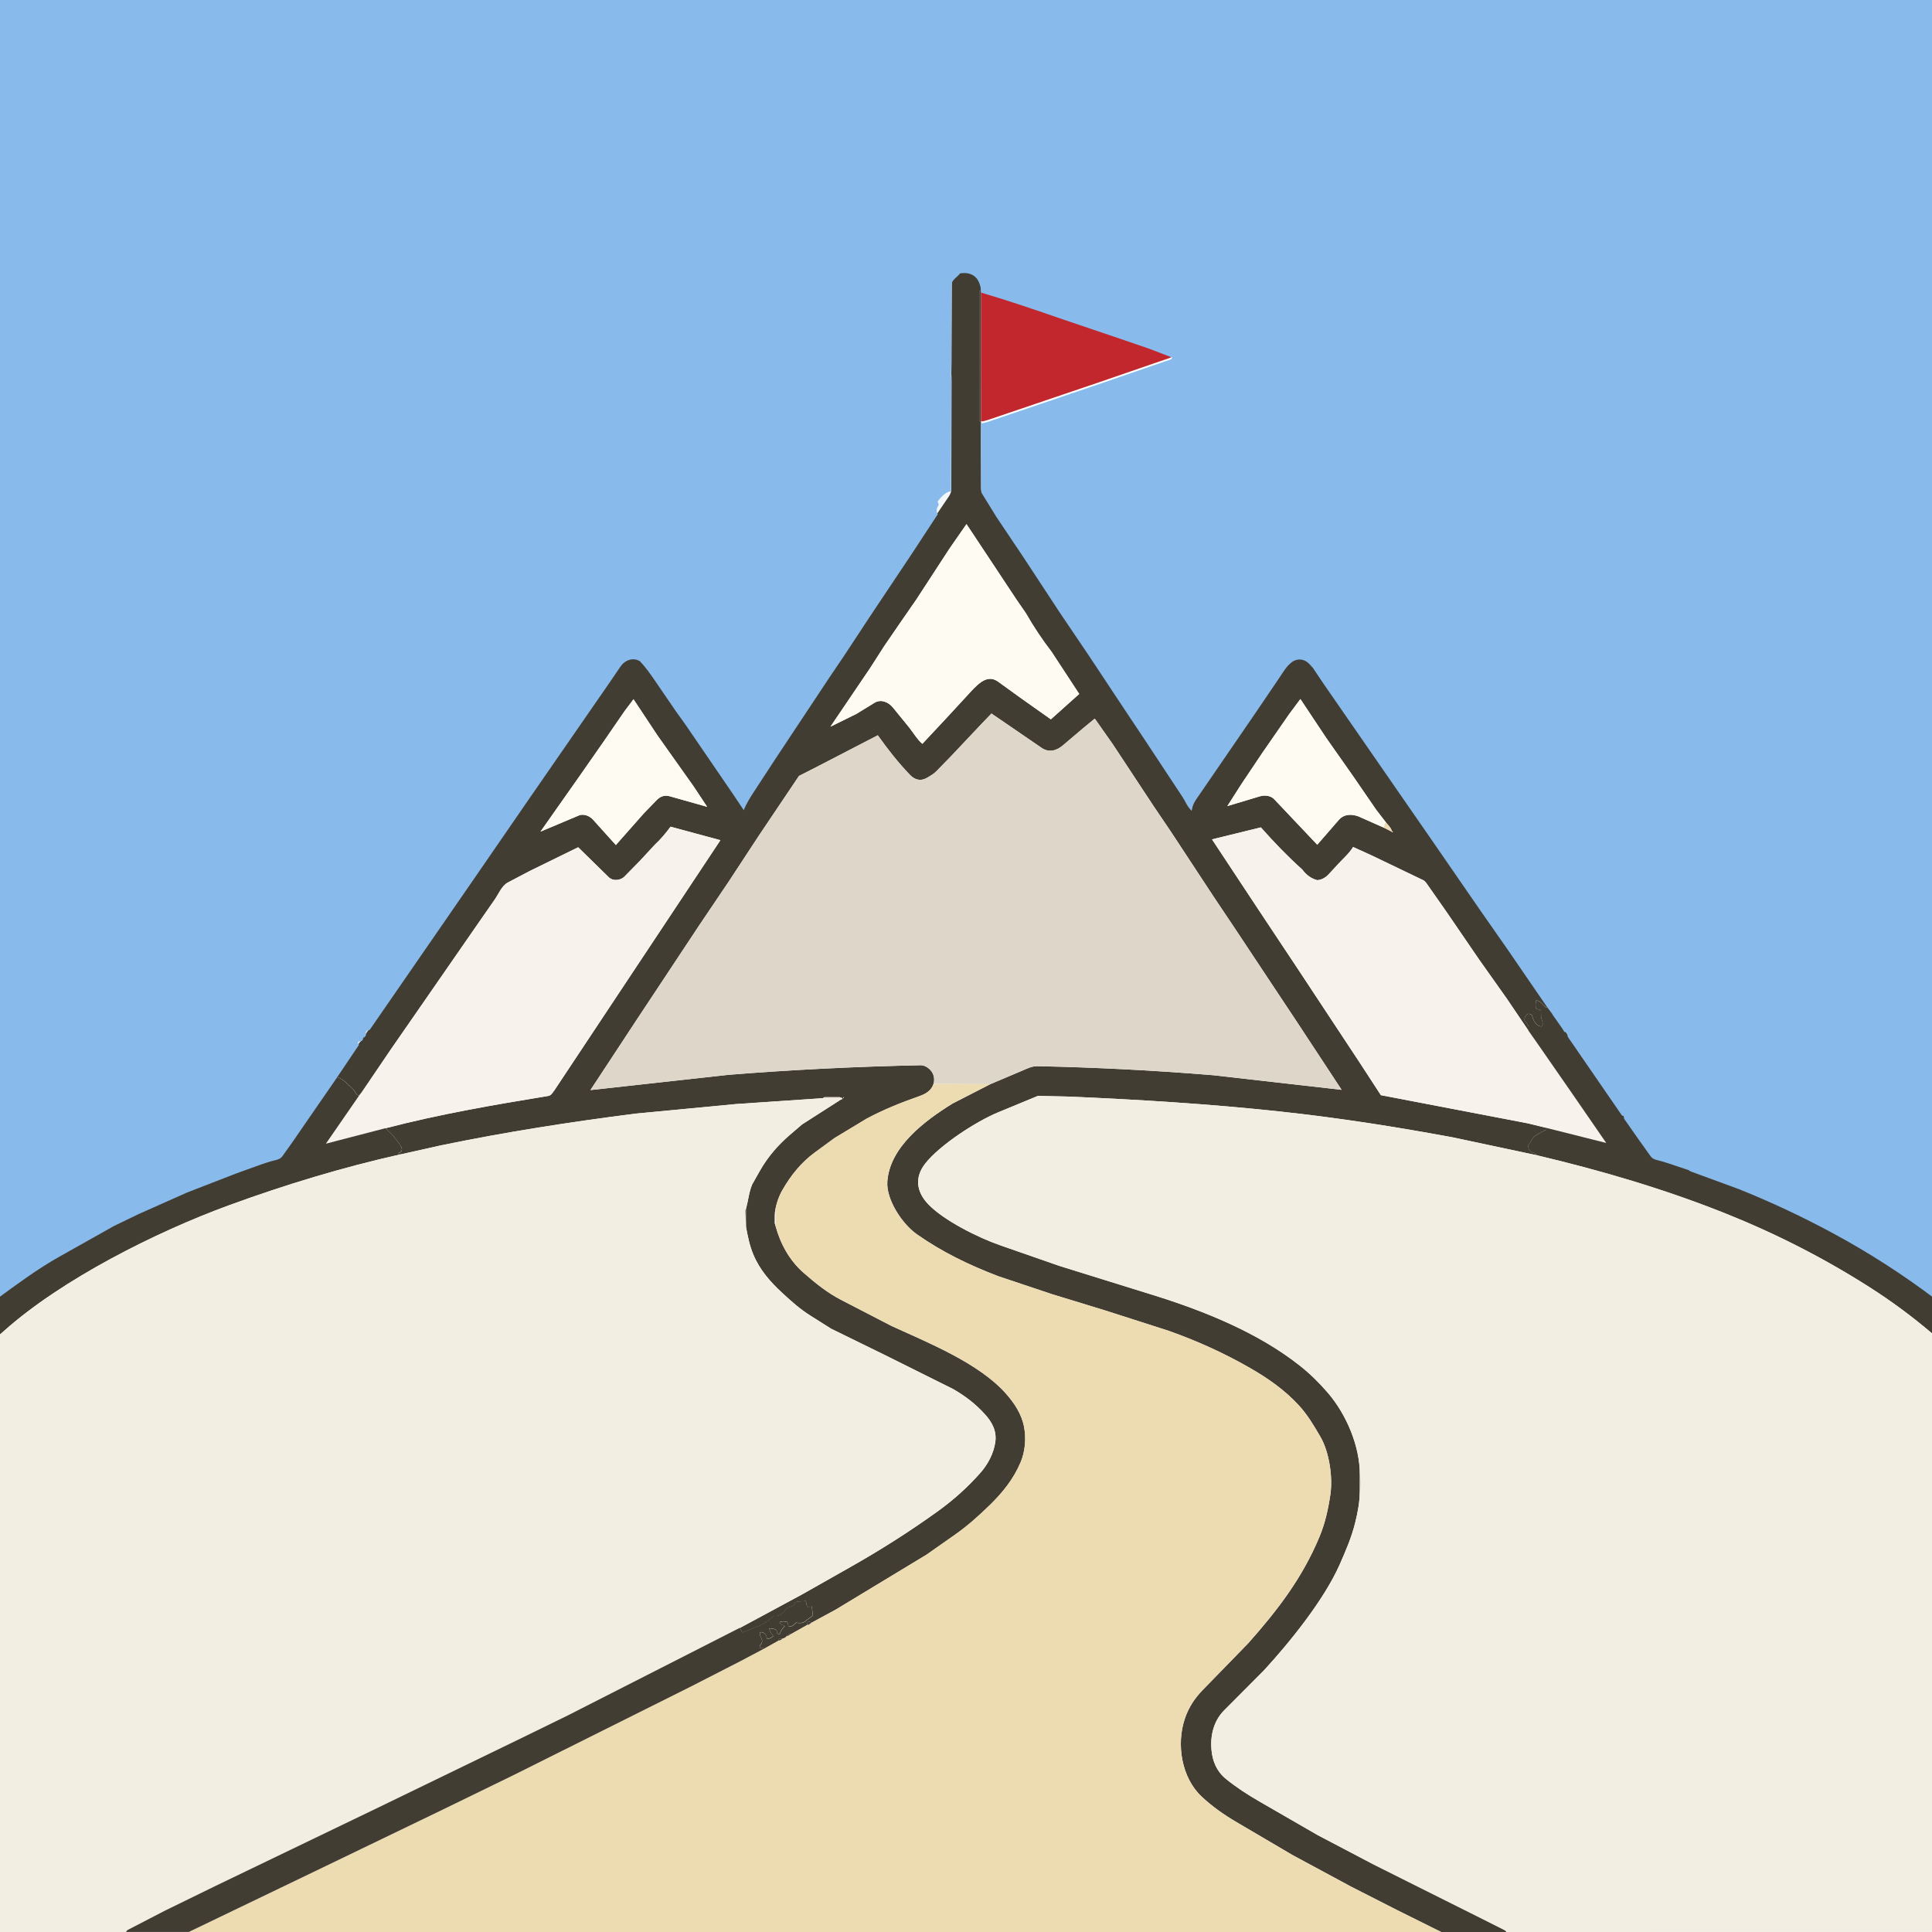
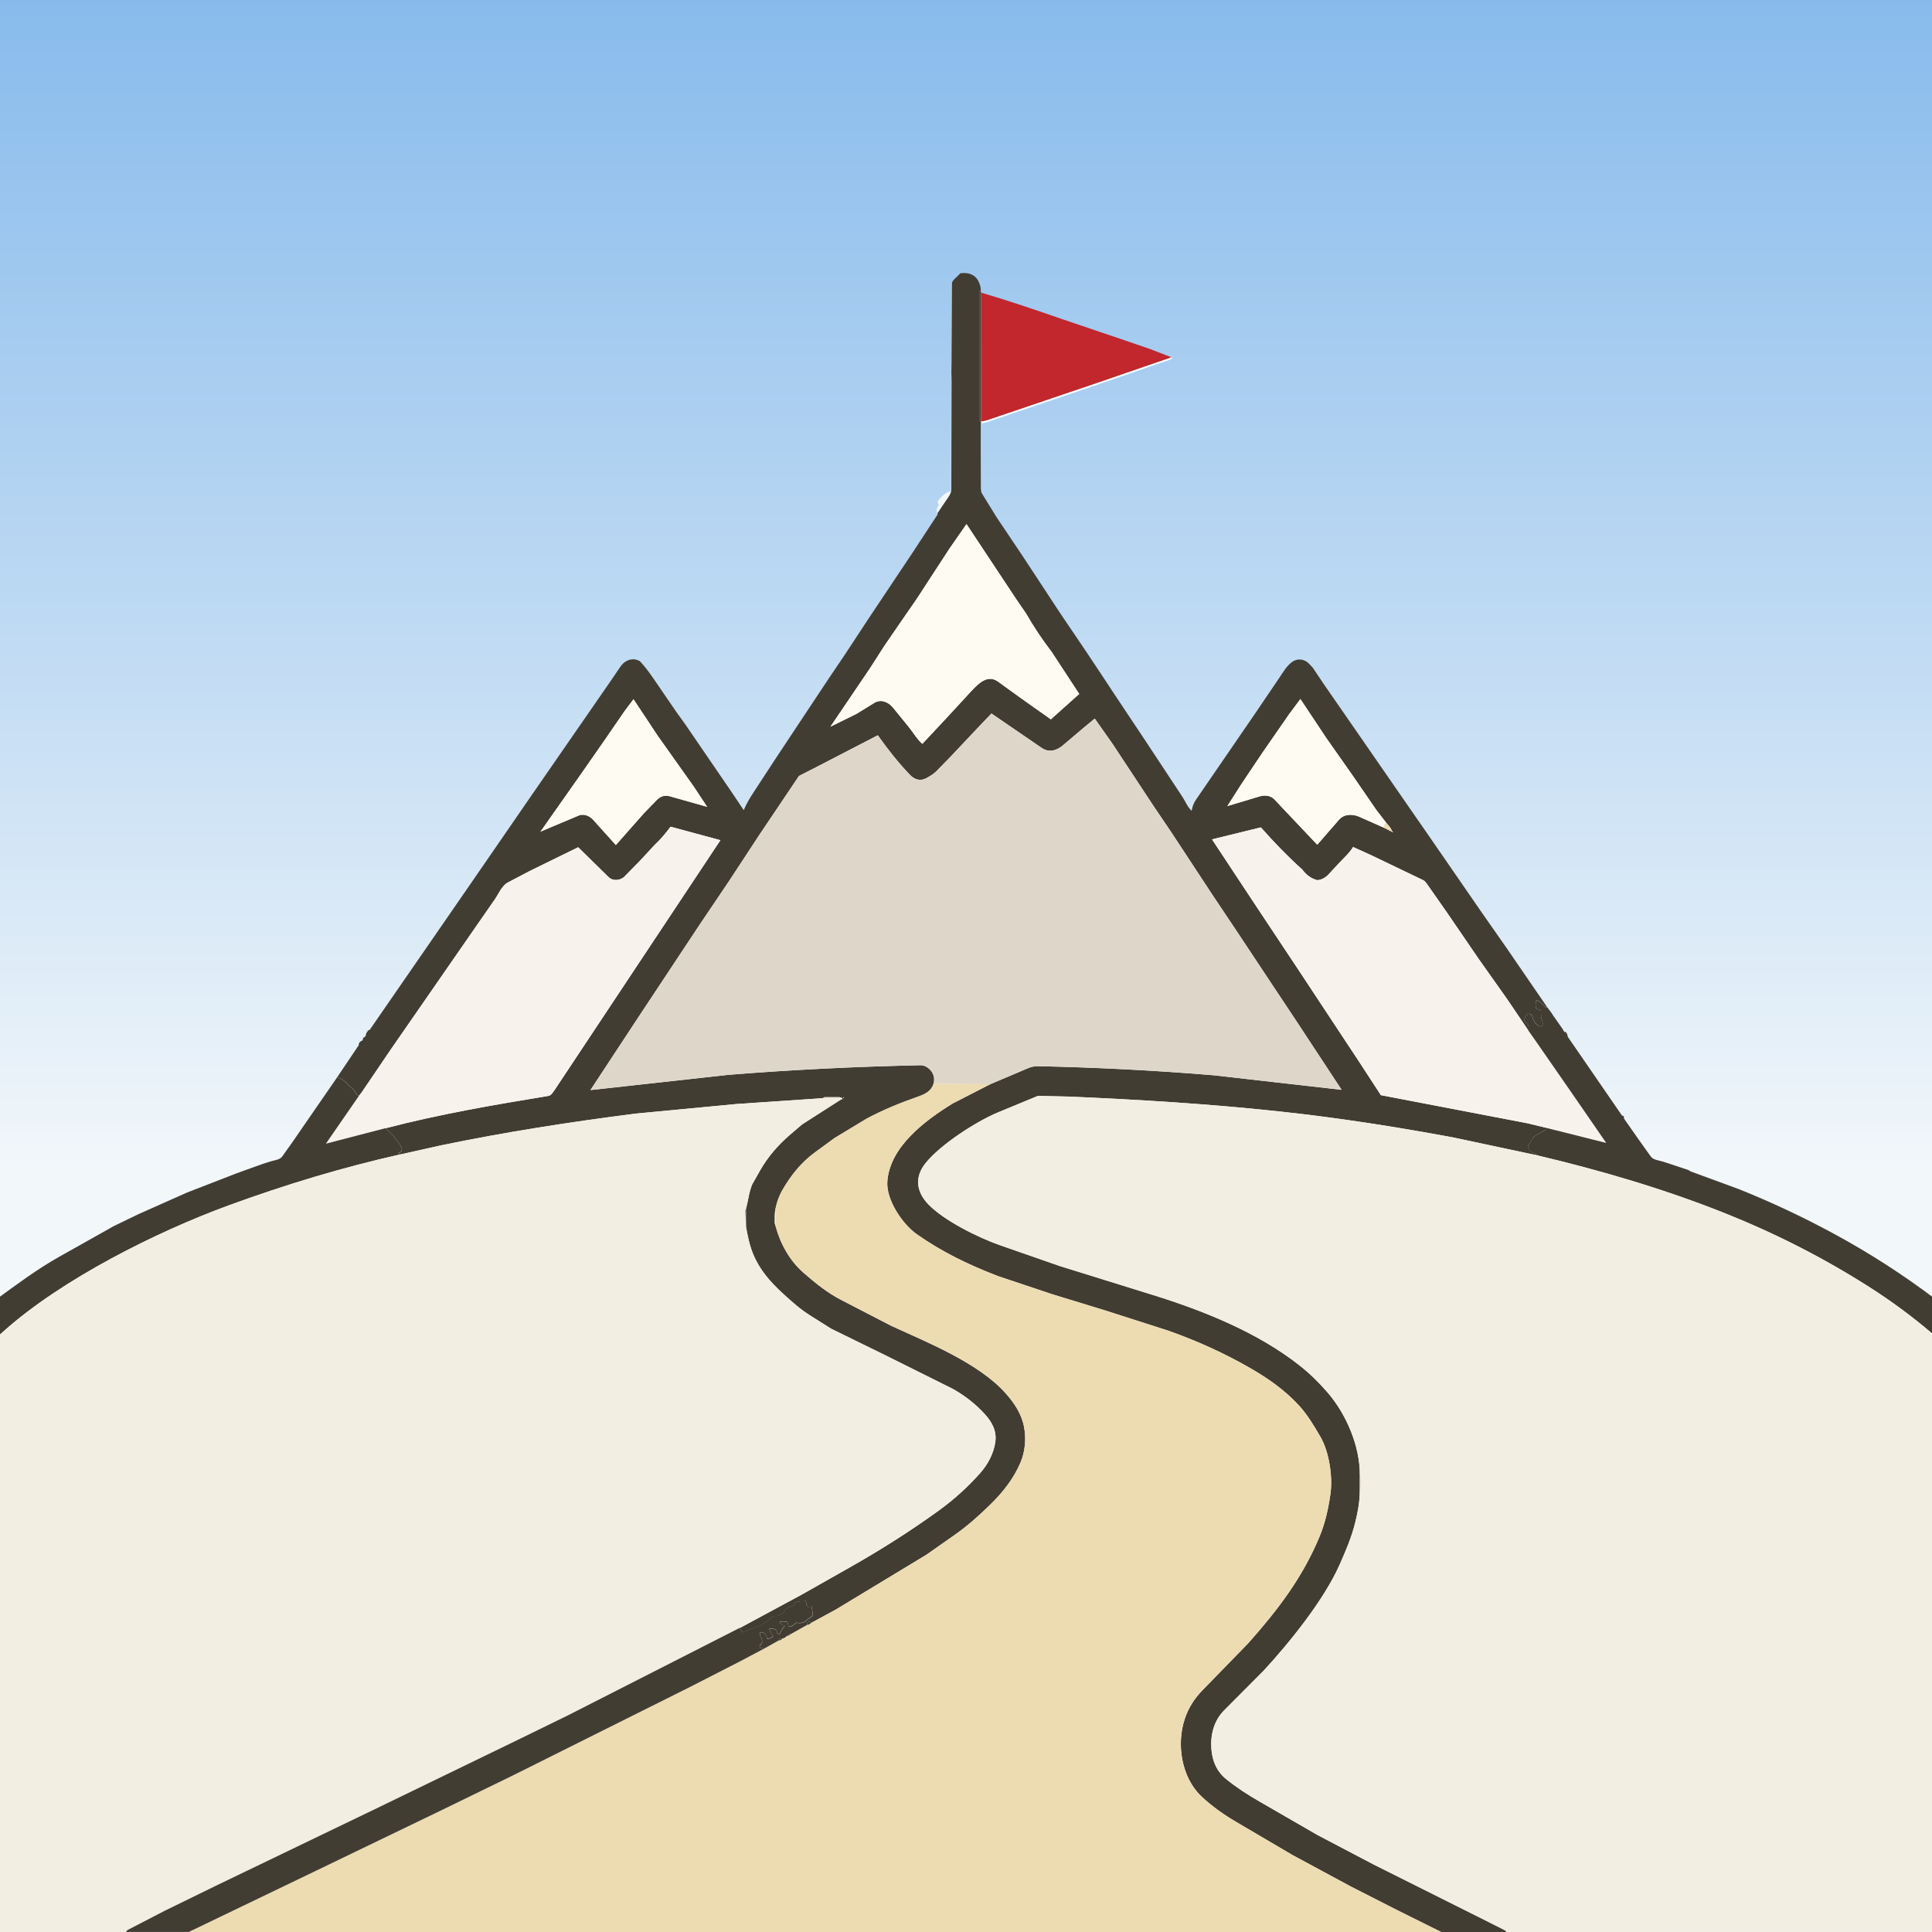
<svg xmlns="http://www.w3.org/2000/svg" id="Layer_1" data-name="Layer 1" viewBox="0 0 1024 1024">
  <defs>
    <style>
      .cls-1 {
        fill: #423D33;
      }

      .cls-2 {
        fill: #DED7C9;
      }

      .cls-3 {
        fill: #423D33;
      }

      .cls-4 {
        fill: #FEFCF2;
      }

      .cls-5 {
        fill: #423D33;
      }

      .cls-6 {
        fill: #EDDBB2;
      }

      .cls-7 {
        fill: #F7F3EC;
      }

      .cls-8 {
        fill: #F2EEE2;
      }

      .cls-9 {
        fill: #F2F7FA;
      }

      .cls-10 {
        fill: #88BBEC;
      }

      .cls-11 {
        fill: #BDD9F3;
      }

      .cls-12 {
        fill: #C1272D;
      }
    </style>
+     <linearGradient id="skyRamp" gradientUnits="userSpaceOnUse" x1="0" y1="0" x2="0" y2="620">
+       <stop offset="0" stop-color="#88BBEC" />
+       <stop offset="0.52" stop-color="#BDD9F3" />
+       <stop offset="1" stop-color="#F2F7FA" />
+     </linearGradient>
  </defs>
  <g>
    <path class="cls-9" d="M504.12,259.42c0,1.31-.57,2.6-1.38,3.8l-5.66,8.34c-1.06-1.63-.5-3.53.52-5l-.59-1.82c.07.21,3.36-5.16,7.11-5.32Z" />
    <g>
      <path class="cls-5" d="M518.6,148.02c.95,1.84,1.43,3.95,1.43,6.08-.12-.04-.84-.12-.99.14v68.55c-.01.72.75.59.93.55l-.04,12.52.09,21.63c0,.93-.16,2.09.43,3.06l7.78,12.61,13.77,20.52,19.88,30.26,14.76,21.83,8.38,12.62,5.6,8.49,16.86,25.33,19.32,29.27c1.61,2.43,2.38,4.98,4.81,7.28.34-2.34,1.13-4.2,2.48-6.17l31.17-45.43,12.82-18.91c2.03-3,3.74-6.1,6.65-8.3s6.71-1.73,9.19.93l1.89,2.03,5.73,8.53,47.12,68.08,8.49,12.24,27.8,40.29,13.65,19.52,21.36,31.14.07.9c.04.19-.48.45-.7.26l-.73-.63c-1.37-1.17-2.11-2.69-4.39-3.06-.25,1.21-.52,3.15.04,4.51.82.28,2.47.32,2.5,1.33l.1,3.07c.04,1.23,1.76,3.86.16,4.94-2.64-.09-4.38-3.08-4.84-5.46-.18-.96-1.7-1.52-2.6-1.07s-2.01,2.76-1.4,3.61c1.47,1.47,2.58,2.82,1.85,4.98l-11.24-16.61-14.98-21.16-17.1-25-9.51-13.58c-.67-.96-1.66-2.66-2.8-3.21l-27.77-13.33-9.43-4.27c-2.2,3.52-5.1,5.95-7.81,8.89l-5.05,5.47c-1.63,1.77-3.67,3.04-6.15,3.21-3.27-.85-5.9-2.85-7.91-5.6-7.87-7.08-15.02-14.52-21.98-22.37l-25.87,6.35,24.42,36.96,20.83,31.36,16.36,24.78,16.36,24.77,11.52,17.7,77.72,14.9,9.85,2.39c.23.35.26.84.12.99-.13.14-.57.21-.9.4l-3.89,2.14c-1.96,1.08-2.71,2.21-3.57,4.11-.38.83-1.55,1.35-1.26,2.5,1.02,4,2.46,1.83,5.04,4.53l-44.97-9.57c-30.24-5.61-60.38-10.34-91.04-13.65-37.66-4.07-75.14-6.37-112.82-7.98l-16.05-.36-21.07,8.71c-11.57,4.78-30.84,17.23-38.61,27.09-5.73,7.27-4.84,14.91,1.52,21.6,8.13,8.54,26.38,17.68,37.96,21.71l31.6,11.01,49.76,15.47c26.9,8.36,55.49,19.89,77.51,37.28,5.54,4.37,10.3,9.07,14.86,14.34,9.98,11.54,17.15,28.5,17.08,43.55l-.04,9.21c-.02,5.29-1.06,10.74-2.39,16.14-1.94,7.85-5.01,14.97-8.25,22.3-8.18,18.52-26.21,40.95-40.16,56.1l-21.04,21.13c-5.59,5.62-7.43,13.32-6.75,20.96.56,6.2,2.86,11.51,7.72,15.46,5.58,4.53,11.4,8.28,17.69,11.91l30.81,17.79,29.63,15.56,59.14,29.59,10.39,5.24c.51.26.84.57.83,1.01h-34.48s-23.79-11.84-23.79-11.84l-23.97-12.21-30.95-16.69-29.64-17.43c-6.76-3.97-12.84-8.22-18.57-13.57-10.74-10.05-13.54-27.84-8.89-41.45,2.03-5.93,5.16-10.71,9.51-15.17l23.99-24.63c15.59-17.55,28.74-34.66,37.83-56.51,3-7.21,4.61-14.56,5.76-22.32,1.36-9.19-.54-22.54-5.32-30.74-3.42-5.86-6.8-11.61-11.45-16.64-7.42-8.03-16.08-14.12-25.57-19.6-13.87-8-28.2-14.46-43.31-19.83l-33.47-10.73-28.39-8.69-28.6-9.57c-15.24-5.82-29.66-12.77-43.03-22.17-7.94-5.58-16.33-18.53-15.68-27.92,1.27-18.35,19.69-32.2,34.57-41.39l19.91-10.22,16.84-7.14c2.41-1.02,5.29-2.51,8.15-2.45,31.37.66,62.36,2.23,93.71,4.84l67.6,7.7-24.47-37.19-12.43-18.71-19-28.65-12.1-18.08-22.45-34.15-8.95-13.22-21.89-33.18-9.54-13.57-6.34,5.23-10.56,8.96c-3.37,2.85-7.42,3.97-11.28,1.32l-26.57-18.2-5.24,5.45-16.28,17.26-7.7,7.89c-1.48,1.52-3.5,2.64-5.29,3.66-3.27,1.77-6.35.73-8.78-1.83-6.18-6.49-11.62-13.37-16.96-20.9l-32.72,16.94-9.05,4.61-21.15,31.45-16.11,24.56-15.38,22.8-33.15,50.06-24.74,37.62,73.15-8.08c34.06-2.73,67.7-4.37,101.7-5.09,2.63-.06,4.71,1.72,5.8,3.12,1.59,2.04,1.82,4.66,1.18,6.77-1.11,3.62-4.26,5.4-7.81,6.63-9.57,3.33-18.79,7.07-27.74,11.86l-16.89,10.21-10.41,7.62c-7.3,5.34-12.75,12.17-17.21,19.91-1.91,3.32-2.96,6.43-3.7,9.99-.5,2.39-.32,4.87-.36,7.62l.41,1.52c2.51,9.31,7.38,18.27,14.85,24.78,6.3,5.48,12.48,10.52,19.84,14.33l26.81,13.86c19.82,9.04,46.27,19.75,60.49,35.72,4.6,5.16,8.43,10.96,9.72,17.81,1.16,6.15.59,12.93-1.85,18.73-3.7,8.8-9.61,16.15-16.35,22.69-5.94,5.77-11.72,10.97-18.45,15.69l-15.07,10.58-48.04,29.07-12.9,7c-.47-.38-1.18-.62-1.63-.52-.67.14-.8,1.02-.48,1.62l-8.71,4.9c-1.14-.05-1.98.21-2.45,1.2-.3.63-1.45,1.19-2.13,1.19h-1.3c-.52-.01-.74.59-.73,1.11l-6.4,3.58-3.18.41c-.62.11-.59-1.27-.13-1.71,2.57-2.44-.82-4.41-.19-6.7,1.97-.49,3.63,1.33,3.8,3.4,1.53.06,2.46-.61,3.28-1.41-1.28-1.33-1.76-2.48-2.2-4.11,1.41.16,2.99.16,3.87,1.07.31.33.32,1.15.37,1.45.07.45,1.25.75,1.48.18.63-1.53,1.21-2.43,2.55-3.91-1.11-.62-2.03-.59-2.75-1.98,1.42-.7,2.81-.49,4.24-.08l.51,2.4c1.97.1,3.07-1.21,3.99-2.1,1.97.33,4.07.4,5.67-1.42l3.04-2.2c.23-1.65-.2-3.36-.47-5.04-.55.13-1.69.54-2.06.18-.76-.74-.77-1.91-1-3.08l-4.87.5c-.82.08-1.08,1.52-1.51,1.83-1.49.84-3.31.96-4.32,2.28-1.53,1.99-3.43,3.78-6.17,3.34l-3.72,2.88c-1.34,1.03-2.48,1.76-4.13,2.4l-8.95,3.51-1.27-2.43,32.47-17.5,25.65-14.52c16.35-9.25,31.88-19.06,47.12-30.08,8.2-5.93,15.44-12.47,22.13-20,4.13-4.65,7.15-10.45,8-16.45.84-5.91-1.83-10.62-5.46-14.63-4.99-5.52-10.37-9.65-16.82-13.38l-35.47-17.68-29.27-14.34-11.07-6.98c-5.49-3.46-9.98-7.51-14.72-11.88-6.48-5.97-12.08-12.33-15.51-20.61-1.94-4.69-2.91-9.61-3.8-14.41l.1-10.18c1.1-4.03,1.43-8.39,3.18-12.47l3.98-7.05c4.22-7.48,9.71-13.81,16.19-19.36l6.25-5.35,20.81-13.33c.67.15.84-.64.16-.7-.31-.18-.72-.39-1.25-.39h-7.6c-.53-.01-.88.2-.97.51l-46.14,3.12-53.07,5.05c-34.81,4.44-69.06,9.76-103.37,16.86l-21.06,4.71c-.5.05-1.1.25-1.43-.65,4.54-1.54-.55-5.74-2.82-9.3l-3.98-3.87c28.46-7.41,57.13-12.35,86.15-17.1,1.7-.28,2.28-1.71,3.3-2.98l88-132.58-26.4-7.14c-2.64,3.55-5.23,6.64-8.33,9.53l-7.97,8.6-8.46,8.62c-2.26,1.79-5.85,2.14-8.06-.02l-16.16-15.83-25.66,12.57-11.55,6.07c-3.26,1.71-4.87,5.97-6.96,8.98l-9.71,13.98-31.57,45.57-13.79,19.9-15.38,22.68-1.45,1.89c-1-.15-1.58-.78-1.95-1.6-.76-1.67-2.11-2.55-3.33-3.72-2.08-1.98-3.9-4.01-6.9-4.56l12.19-18.11c.63-.51.96-1.31,1.48-1.97.38-.48.91-1.22.5-1.82,1.1.13,1.28-.74,1.74-1.38l1.86-2.62,1.28-1.85,51.83-75.04,32.55-47.24,41.81-60.42,5.46-8.02c2.35-3.46,6.58-5.14,10.37-2.89,3,3.18,5.54,6.78,8.01,10.4l11.02,16.11,5.03,7,24.68,36.07,6.28,9.35c1.55-3.86,3.53-6.89,5.66-10.16l10.73-16.43,28.78-43.39,8.33-12.33,13.15-19.99,22.45-33.62,13.19-20.11.56-.82,5.66-8.34c.81-1.2,1.38-2.49,1.38-3.8l.13-57.63-.07-2.78-.05-.95.09-5.85.14-42.22c0-2.66,3.22-4.17,4.5-6.08,4.1-.7,7.85.45,9.74,4.11ZM502.02,380.17l10.01-10.85c5.54-6,10.73-12.56,17.03-8.01l11.93,8.62,16,11.32,15.02-13.45-14.61-22.3c-5.08-6.61-9.51-13.27-13.63-20.46l-5.13-7.45-13.19-19.92-13.18-19.87-9.05,13.03-17.38,26.68-9.44,13.66-7.75,11.3-7.45,11.62-10.74,15.86-10.29,15.19,13.75-6.77,9.63-5.91c3.17-1.95,7.18-.59,9.73,2.54l8.3,10.18c2.5,3.07,4.33,6.45,7.29,9.06l13.17-14.08ZM326.42,447.87l14.71-16.65,6.89-7.13c1.94-2.01,4.27-2.82,6.89-2.08l19.88,5.61-7.16-10.81-19.13-26.97-12.73-19.22-4.76,6.34-11.23,16.33-12.37,17.73-20.93,29.75,20.88-8.79c2.7-.55,5.26.57,7.04,2.55l12.02,13.34ZM733.56,438.72l3.73,1.89.35-.33c-.45-1.74-1.98-2.98-3.06-4.38l-5.12-6.64-12.26-17.84-14.29-20.34-13.67-20.56-5.98,8.03-14.15,20.43-11.08,16.52-7.49,11.73,17.06-5.12c2.66-.8,5.83-.55,7.82,1.55l22.76,24.05,11.46-13.18c2.68-3.08,6.7-3.18,10.39-1.82l13.54,6.01ZM738.24,440.71l-.62.17c.17.39.66.26.62-.17ZM447.04,581.52l-.25.25.25.25.25-.25-.25-.25Z" />
      <path class="cls-2" d="M524.76,574.67l-29.99-.21c.65-2.11.41-4.72-1.18-6.77-1.09-1.39-3.17-3.17-5.8-3.12-34.01.72-67.65,2.35-101.7,5.09l-73.15,8.08,24.74-37.62,33.15-50.06,15.38-22.8,16.11-24.56,21.15-31.45,9.05-4.61,32.72-16.94c5.34,7.53,10.77,14.41,16.96,20.9,2.43,2.56,5.51,3.6,8.78,1.83,1.78-1.02,3.8-2.14,5.29-3.66l7.7-7.89,16.28-17.26,5.24-5.45,26.57,18.2c3.86,2.65,7.92,1.53,11.28-1.32l10.56-8.96,6.34-5.23,9.54,13.57,21.89,33.18,8.95,13.22,22.45,34.15,12.1,18.08,19,28.65,12.43,18.71,24.47,37.19-67.6-7.7c-31.34-2.61-62.34-4.17-93.71-4.84-2.86-.06-5.74,1.43-8.15,2.45l-16.84,7.14Z" />
      <path class="cls-7" d="M810.01,546.1l5.09,7.25,17.66,25.46,18.59,26.96-31.9-8.02-9.85-2.39-77.72-14.9-11.52-17.7-16.36-24.77-16.36-24.78-20.83-31.36-24.42-36.96,25.87-6.35c6.96,7.86,14.11,15.29,21.98,22.37,2.02,2.75,4.64,4.75,7.91,5.6,2.47-.17,4.52-1.44,6.15-3.21l5.05-5.47c2.71-2.94,5.61-5.37,7.81-8.89l9.43,4.27,27.77,13.33c1.14.55,2.13,2.25,2.8,3.21l9.51,13.58,17.1,25,14.98,21.16,11.24,16.61Z" />
      <path class="cls-4" d="M502.02,380.17l-13.17,14.08c-2.96-2.61-4.78-5.99-7.29-9.06l-8.3-10.18c-2.54-3.12-6.55-4.48-9.73-2.54l-9.63,5.91-13.75,6.77,10.29-15.19,10.74-15.86,7.45-11.62,7.75-11.3,9.44-13.66,17.38-26.68,9.05-13.03,13.18,19.87,13.19,19.92,5.13,7.45c4.13,7.19,8.55,13.85,13.63,20.46l14.61,22.3-15.02,13.45-16-11.32-11.93-8.62c-6.3-4.55-11.48,2-17.03,8.01l-10.01,10.85Z" />
      <path class="cls-4" d="M326.42,447.87l-12.02-13.34c-1.78-1.98-4.34-3.11-7.04-2.55l-20.88,8.79,20.93-29.75,12.37-17.73,11.23-16.33,4.76-6.34,12.73,19.22,19.13,26.97,7.16,10.81-19.88-5.61c-2.62-.74-4.94.07-6.89,2.08l-6.89,7.13-14.71,16.65Z" />
      <path class="cls-11" d="M830.99,548.55l-1.73-2.46c.34-.16.71-.23,1.16-.08l.58,2.55Z" />
      <path class="cls-7" d="M204.37,597.94l-31.63,8.23,17.59-25.47,1.45-1.89,15.38-22.68,13.79-19.9,31.57-45.57,9.71-13.98c2.09-3.01,3.7-7.27,6.96-8.98l11.55-6.07,25.66-12.57,16.16,15.83c2.21,2.16,5.81,1.82,8.06.02l8.46-8.62,7.97-8.6c3.1-2.89,5.69-5.98,8.33-9.53l26.4,7.14-88,132.58c-1.02,1.27-1.6,2.7-3.3,2.98-29.02,4.75-57.69,9.69-86.15,17.1Z" />
      <g>
        <path class="cls-1" d="M520.03,154.1l-.07,69.24c-.17.04-.94.17-.94-.55v-68.55c.17-.26.88-.18,1-.14Z" />
        <path class="cls-12" d="M621.24,188.5c-.08.49-.47.94-.98,1.12l-16.77,5.76-20.61,7.11-59.07,20.03c-1.33.45-2.71.83-3.85.82l.07-69.24c14.56,4.27,28.81,9.17,43.43,14.22l30.77,10.42,14.98,5.14,12.04,4.62Z" />
      </g>
      <g>
        <path class="cls-4" d="M734.57,435.9c-.83.84-.94,1.81-1.01,2.82l-13.54-6.01c-3.69-1.37-7.71-1.26-10.39,1.82l-11.46,13.18-22.76-24.05c-1.99-2.1-5.15-2.35-7.82-1.55l-17.06,5.12,7.49-11.73,11.08-16.52,14.15-20.43,5.98-8.03,13.67,20.56,14.29,20.34,12.26,17.84,5.12,6.64Z" />
        <path class="cls-6" d="M733.56,438.72c.07-1.01.18-1.98,1.01-2.82,1.08,1.4,2.61,2.64,3.06,4.38l.6.43c.03.43-.45.56-.62.17-.04-.1-.14-.17-.33-.27l-3.73-1.89Z" />
      </g>
    </g>
    <path class="cls-11" d="M195.92,544.92l-1.86,2.62c-.19-.63-.27-1.48.15-2.12.27-.41,1.04-.65,1.71-.5Z" />
    <path class="cls-11" d="M191.82,550.73c-.52.66-.85,1.46-1.48,1.97-.62-.46-.83-1.42-.22-1.78.39-.23,1.13-.26,1.7-.19Z" />
    <g>
      <path class="cls-3" d="M819.97,532.72l2.45,3.27.89,1.4,4.65,6.6,1.29,2.1,1.73,2.46,28.57,41.51c.3.43.98.46,1.21.47-.09.42-.15,1.13.21,1.64l7.3,10.44,6.64,9.3c1.37,1.92,4.25,2.08,6.23,2.71l2.25.71,11.7,3.88c.36.4.73.58,1.33.8l25.07,9.21c17.11,6.83,33.89,14.72,50.06,23.46,18.91,10.21,36.94,21.8,54.09,34.76l.02,20.33c-.54-.4-1.15-.6-1.75-1.11-10.55-8.97-21.4-17-33.2-24.52-24.13-15.38-49.61-28.36-76.28-39.01-32.42-12.95-65.79-22.71-99.46-30.7-2.58-2.7-4.02-.52-5.04-4.53-.29-1.15.88-1.67,1.26-2.5.87-1.89,1.61-3.03,3.57-4.11l3.89-2.14c.33-.18.77-.25.9-.4.14-.15.11-.64-.12-.99l31.9,8.02-18.59-26.96-17.66-25.46-5.09-7.25c.73-2.16-.38-3.52-1.85-4.98-.61-.85.53-3.18,1.4-3.61s2.42.11,2.6,1.07c.46,2.38,2.21,5.37,4.84,5.46,1.61-1.08-.11-3.71-.16-4.94l-.1-3.07c-.03-1.02-1.68-1.05-2.5-1.33-.56-1.35-.29-3.29-.04-4.51,2.28.38,3.03,1.9,4.39,3.06l.73.63c.22.19.74-.07.7-.26l-.07-.9Z" />
      <path class="cls-3" d="M190.33,580.7l-17.59,25.47,31.63-8.23,3.98,3.87c2.28,3.56,7.37,7.76,2.82,9.3.33.9.94.71,1.43.65-30.9,6.91-61.24,16.09-91.22,27.05-38.75,14.17-88.56,39.24-119.14,66.51-1.34,1.19-2.48,2.34-3.92,2.97v-20.8c10.68-7.79,21.39-15.81,33.28-22.49l25.99-14.6,2.68-1.52,13.4-6.48,25.59-11.38,25.65-9.95,4.52-1.64,9.9-3.57,4.05-1.28c1.95-.62,4.93-.8,6.24-2.64l5.23-7.33,8.82-12.8,14.49-20.99c3,.56,4.82,2.58,6.9,4.56,1.23,1.17,2.57,2.05,3.33,3.72.37.82.95,1.45,1.95,1.6Z" />
      <g>
        <path class="cls-8" d="M814.98,612.41c33.67,7.99,67.04,17.75,99.46,30.7,26.67,10.65,52.15,23.64,76.28,39.01,11.8,7.52,22.66,15.55,33.2,24.52.61.51,1.21.71,1.75,1.11v316.21s-227.37.04-227.37.04c0-.43-.32-.75-.83-1.01l-10.39-5.24-59.14-29.59-29.63-15.56-30.81-17.79c-6.28-3.63-12.11-7.39-17.69-11.91-4.86-3.95-7.16-9.26-7.72-15.46-.69-7.64,1.16-15.34,6.75-20.96l21.04-21.13c13.95-15.15,31.98-37.59,40.16-56.1,3.24-7.34,6.31-14.45,8.25-22.3,1.33-5.4,2.37-10.85,2.39-16.14.74-2.6.73-6.59.04-9.21.06-15.06-7.1-32.01-17.08-43.55-4.56-5.27-9.32-9.97-14.86-14.34-22.02-17.39-50.61-28.92-77.51-37.28l-49.76-15.47-31.6-11.01c-11.58-4.03-29.83-13.17-37.96-21.71-6.37-6.69-7.25-14.33-1.52-21.6,7.77-9.86,27.04-22.31,38.61-27.09l21.07-8.71,16.05.36c37.68,1.61,75.16,3.9,112.82,7.98,30.66,3.32,60.8,8.04,91.04,13.65l44.97,9.57Z" />
        <path class="cls-2" d="M720.69,790.8l.04-9.21c.7,2.62.7,6.61-.04,9.21Z" />
      </g>
      <g>
        <path class="cls-8" d="M436.25,582.02l9.82-.12c.68.06.51.85-.16.7l-20.81,13.33-6.25,5.35c-6.48,5.55-11.97,11.88-16.19,19.36l-3.98,7.05c-1.75,4.08-2.08,8.44-3.18,12.47l-.41,1.52.31,8.66c.89,4.8,1.86,9.72,3.8,14.41,3.43,8.27,9.02,14.64,15.51,20.61,4.74,4.36,9.24,8.42,14.72,11.88l11.07,6.98,29.27,14.34,35.47,17.68c6.44,3.74,11.82,7.86,16.82,13.38,3.63,4.01,6.29,8.72,5.46,14.63-.85,5.99-3.87,11.8-8,16.45-6.68,7.52-13.93,14.07-22.13,20-15.24,11.02-30.77,20.83-47.12,30.08l-25.65,14.52-32.47,17.5-91.16,46.42-24.72,12.09-76.27,36.99-85.62,41.24-27.02,13.21-19.47,10.09c-.59.31-.84.65-1.06,1.16H-1.68s0-315.7,0-315.7c1.44-.63,2.58-1.78,3.92-2.97,30.59-27.27,80.39-52.34,119.14-66.51,29.98-10.96,60.32-20.14,91.22-27.05l21.06-4.71c34.3-7.1,68.55-12.42,103.37-16.86l53.07-5.05,46.14-3.12Z" />
        <polygon class="cls-3" points="395.4 650.33 395.09 641.67 395.5 640.15 395.4 650.33" />
      </g>
      <path class="cls-2" d="M446.07,581.9l-9.82.12c.09-.31.45-.52.97-.52h7.6c.52.01.93.23,1.25.4Z" />
      <g>
        <path class="cls-6" d="M524.76,574.67l-19.91,10.22c-14.89,9.19-33.3,23.04-34.57,41.39-.65,9.38,7.74,22.34,15.68,27.92,13.37,9.4,27.79,16.35,43.03,22.17l28.6,9.57,28.39,8.69,33.47,10.73c15.11,5.37,29.44,11.84,43.31,19.83,9.5,5.47,18.16,11.56,25.57,19.6,4.64,5.03,8.03,10.78,11.45,16.64,4.79,8.2,6.68,21.55,5.32,30.74-1.15,7.77-2.76,15.11-5.76,22.32-9.09,21.85-22.24,38.97-37.83,56.51l-23.99,24.63c-4.34,4.46-7.48,9.24-9.51,15.17-4.66,13.6-1.86,31.39,8.89,41.45,5.73,5.36,11.81,9.6,18.57,13.57l29.64,17.43,30.95,16.69,23.97,12.21,23.79,11.84H100.08s67.79-32.62,67.79-32.62l65.61-31.65,38.51-18.76,93.95-46.92,26.24-13.44,14.1-7.46,6.4-3.58c.8-.13,1.56-.43,2.03-1.11.67,0,1.83-.56,2.13-1.19.97-.21,1.68-.77,2.45-1.2l8.71-4.9c.9.09,1.5-.76,2.11-1.09l12.9-7,48.04-29.07,15.07-10.58c6.73-4.72,12.51-9.92,18.45-15.69,6.74-6.55,12.64-13.89,16.35-22.69,2.44-5.79,3.01-12.57,1.85-18.73-1.29-6.85-5.13-12.65-9.72-17.81-14.22-15.98-40.67-26.68-60.49-35.72l-26.81-13.86c-7.36-3.8-13.54-8.85-19.84-14.33-7.47-6.5-12.35-15.47-14.85-24.78l-.05-9.14c.74-3.56,1.79-6.67,3.7-9.99,4.46-7.74,9.9-14.57,17.21-19.91l10.41-7.62,16.89-10.21c8.95-4.78,18.17-8.52,27.74-11.86,3.55-1.23,6.7-3.01,7.81-6.63l29.99.21Z" />
        <path class="cls-1" d="M406.28,873.13l-14.1,7.46-26.24,13.44-93.95,46.92-38.51,18.76-65.61,31.65-67.79,32.62h-33.26c.23-.52.47-.86,1.06-1.17l19.47-10.09,27.02-13.21,85.62-41.24,76.27-36.99,24.72-12.09,91.16-46.42,1.27,2.43,8.95-3.51c1.65-.65,2.79-1.37,4.13-2.4l3.72-2.88c2.74.44,4.64-1.35,6.17-3.34,1.01-1.32,2.84-1.44,4.32-2.28.43-.31.7-1.74,1.51-1.83l4.87-.5c.23,1.17.24,2.34,1,3.08.37.36,1.5-.05,2.06-.18.27,1.68.7,3.39.47,5.04l-3.04,2.2c-1.59,1.81-3.69,1.74-5.67,1.42-.93.89-2.02,2.2-3.99,2.1l-.51-2.4c-1.43-.41-2.82-.63-4.24.08.72,1.39,1.64,1.35,2.75,1.98-1.34,1.47-1.91,2.38-2.55,3.91-.24.57-1.41.27-1.48-.18-.05-.3-.05-1.12-.37-1.45-.88-.92-2.46-.92-3.87-1.07.45,1.63.93,2.78,2.2,4.11-.81.8-1.75,1.47-3.28,1.41-.17-2.07-1.84-3.89-3.8-3.4-.63,2.29,2.76,4.27.19,6.7-.47.44-.49,1.82.13,1.71l3.18-.41Z" />
        <path class="cls-8" d="M411.05,649.82l-.41-1.52c.05-2.75-.13-5.24.36-7.62l.05,9.14Z" />
        <path class="cls-1" d="M430.11,860.07c-.61.33-1.21,1.18-2.11,1.09-.32-.6-.19-1.47.48-1.62.45-.1,1.16.15,1.63.52Z" />
        <path class="cls-1" d="M414.71,868.45c-.47.67-1.23.98-2.03,1.11-.01-.52.21-1.12.73-1.12h1.3Z" />
        <path class="cls-1" d="M419.29,866.06c-.76.43-1.47.99-2.45,1.2.47-.99,1.31-1.25,2.45-1.2Z" />
      </g>
      <rect class="cls-2" x="446.86" y="581.59" width=".35" height=".35" transform="translate(-280.43 486.48) rotate(-45)" />
    </g>
  </g>
-   <path class="cls-10" d="M4-2.43H-.8c-.2,0-.8-.11-.89.03-.09.15-.03.47-.03,1.15v689.75c10.69-7.79,21.39-15.81,33.28-22.49l25.99-14.6,2.68-1.52,13.4-6.48,25.59-11.38,25.65-9.95,4.52-1.64,9.9-3.57,4.05-1.28c1.95-.62,4.93-.8,6.24-2.64l5.23-7.33,8.82-12.8,14.49-20.99,12.19-18.11c-.62-.46-.83-1.42-.22-1.78.39-.23,1.13-.26,1.7-.19.38-.48.91-1.22.5-1.82,1.1.13,1.28-.74,1.74-1.38-.19-.63-.27-1.48.15-2.12.27-.41,1.04-.65,1.71-.5l1.28-1.85,51.83-75.04,32.55-47.24,41.81-60.42,5.46-8.02c2.35-3.46,6.58-5.14,10.37-2.89,3,3.18,5.54,6.78,8.01,10.4l11.02,16.11,5.03,7,24.68,36.07,6.28,9.35c1.55-3.86,3.53-6.89,5.66-10.16l10.73-16.43,28.78-43.39,8.33-12.33,13.15-19.99,22.45-33.62,13.19-20.11.56-.82c-1.06-1.63-.5-3.53.52-5l-.59-1.82c.07.21,3.36-5.16,7.11-5.32l.13-57.63-.07-2.78-.05-.95.09-5.85.14-42.22c0-2.66,3.22-4.17,4.5-6.08,4.1-.7,7.85.45,9.74,4.11.95,1.84,1.43,3.95,1.43,6.08,14.56,4.27,28.81,9.17,43.43,14.22l30.77,10.42,14.98,5.14,12.04,4.62c-.08.49-.47.94-.98,1.12l-16.77,5.76-20.61,7.11-59.07,20.03c-1.33.45-2.71.83-3.85.82l-.04,12.52.09,21.63c0,.93-.16,2.09.44,3.06l7.78,12.61,13.77,20.52,19.88,30.26,14.76,21.83,8.38,12.62,5.6,8.49,16.86,25.33,19.32,29.27c1.61,2.43,2.38,4.98,4.81,7.28.34-2.34,1.13-4.2,2.48-6.17l31.17-45.43,12.82-18.91c2.03-3,3.74-6.1,6.65-8.3,2.93-2.21,6.71-1.73,9.19.93l1.89,2.03,5.73,8.53,47.12,68.08,8.49,12.24,27.8,40.29,13.65,19.52,21.36,31.14,2.45,3.27.89,1.4,4.65,6.6,1.29,2.1c.34-.16.71-.23,1.16-.08l.58,2.55,28.57,41.51c.3.43.98.46,1.21.47-.09.42-.15,1.13.21,1.64l7.3,10.44,6.64,9.3c1.37,1.92,4.25,2.08,6.23,2.71l2.25.71,11.7,3.88c.36.4.73.58,1.33.8l25.07,9.21c17.11,6.83,33.89,14.72,50.06,23.46,18.91,10.21,36.94,21.8,54.09,34.76l.13-690.85H4Z" />
+   <path class="cls-10" style="fill:url(#skyRamp)" d="M4-2.43H-.8c-.2,0-.8-.11-.89.03-.09.15-.03.47-.03,1.15v689.75c10.69-7.79,21.39-15.81,33.28-22.49l25.99-14.6,2.68-1.52,13.4-6.48,25.59-11.38,25.65-9.95,4.52-1.64,9.9-3.57,4.05-1.28c1.95-.62,4.93-.8,6.24-2.64l5.23-7.33,8.82-12.8,14.49-20.99,12.19-18.11c-.62-.46-.83-1.42-.22-1.78.39-.23,1.13-.26,1.7-.19.38-.48.91-1.22.5-1.82,1.1.13,1.28-.74,1.74-1.38-.19-.63-.27-1.48.15-2.12.27-.41,1.04-.65,1.71-.5l1.28-1.85,51.83-75.04,32.55-47.24,41.81-60.42,5.46-8.02c2.35-3.46,6.58-5.14,10.37-2.89,3,3.18,5.54,6.78,8.01,10.4l11.02,16.11,5.03,7,24.68,36.07,6.28,9.35c1.55-3.86,3.53-6.89,5.66-10.16l10.73-16.43,28.78-43.39,8.33-12.33,13.15-19.99,22.45-33.62,13.19-20.11.56-.82c-1.06-1.63-.5-3.53.52-5l-.59-1.82c.07.21,3.36-5.16,7.11-5.32l.13-57.63-.07-2.78-.05-.95.09-5.85.14-42.22c0-2.66,3.22-4.17,4.5-6.08,4.1-.7,7.85.45,9.74,4.11.95,1.84,1.43,3.95,1.43,6.08,14.56,4.27,28.81,9.17,43.43,14.22l30.77,10.42,14.98,5.14,12.04,4.62c-.08.49-.47.94-.98,1.12l-16.77,5.76-20.61,7.11-59.07,20.03c-1.33.45-2.71.83-3.85.82l-.04,12.52.09,21.63c0,.93-.16,2.09.44,3.06l7.78,12.61,13.77,20.52,19.88,30.26,14.76,21.83,8.38,12.62,5.6,8.49,16.86,25.33,19.32,29.27c1.61,2.43,2.38,4.98,4.81,7.28.34-2.34,1.13-4.2,2.48-6.17l31.17-45.43,12.82-18.91c2.03-3,3.74-6.1,6.65-8.3,2.93-2.21,6.71-1.73,9.19.93l1.89,2.03,5.73,8.53,47.12,68.08,8.49,12.24,27.8,40.29,13.65,19.52,21.36,31.14,2.45,3.27.89,1.4,4.65,6.6,1.29,2.1c.34-.16.71-.23,1.16-.08l.58,2.55,28.57,41.51c.3.43.98.46,1.21.47-.09.42-.15,1.13.21,1.64l7.3,10.44,6.64,9.3c1.37,1.92,4.25,2.08,6.23,2.71l2.25.71,11.7,3.88c.36.4.73.58,1.33.8l25.07,9.21c17.11,6.83,33.89,14.72,50.06,23.46,18.91,10.21,36.94,21.8,54.09,34.76l.13-690.85H4Z" />
</svg>
